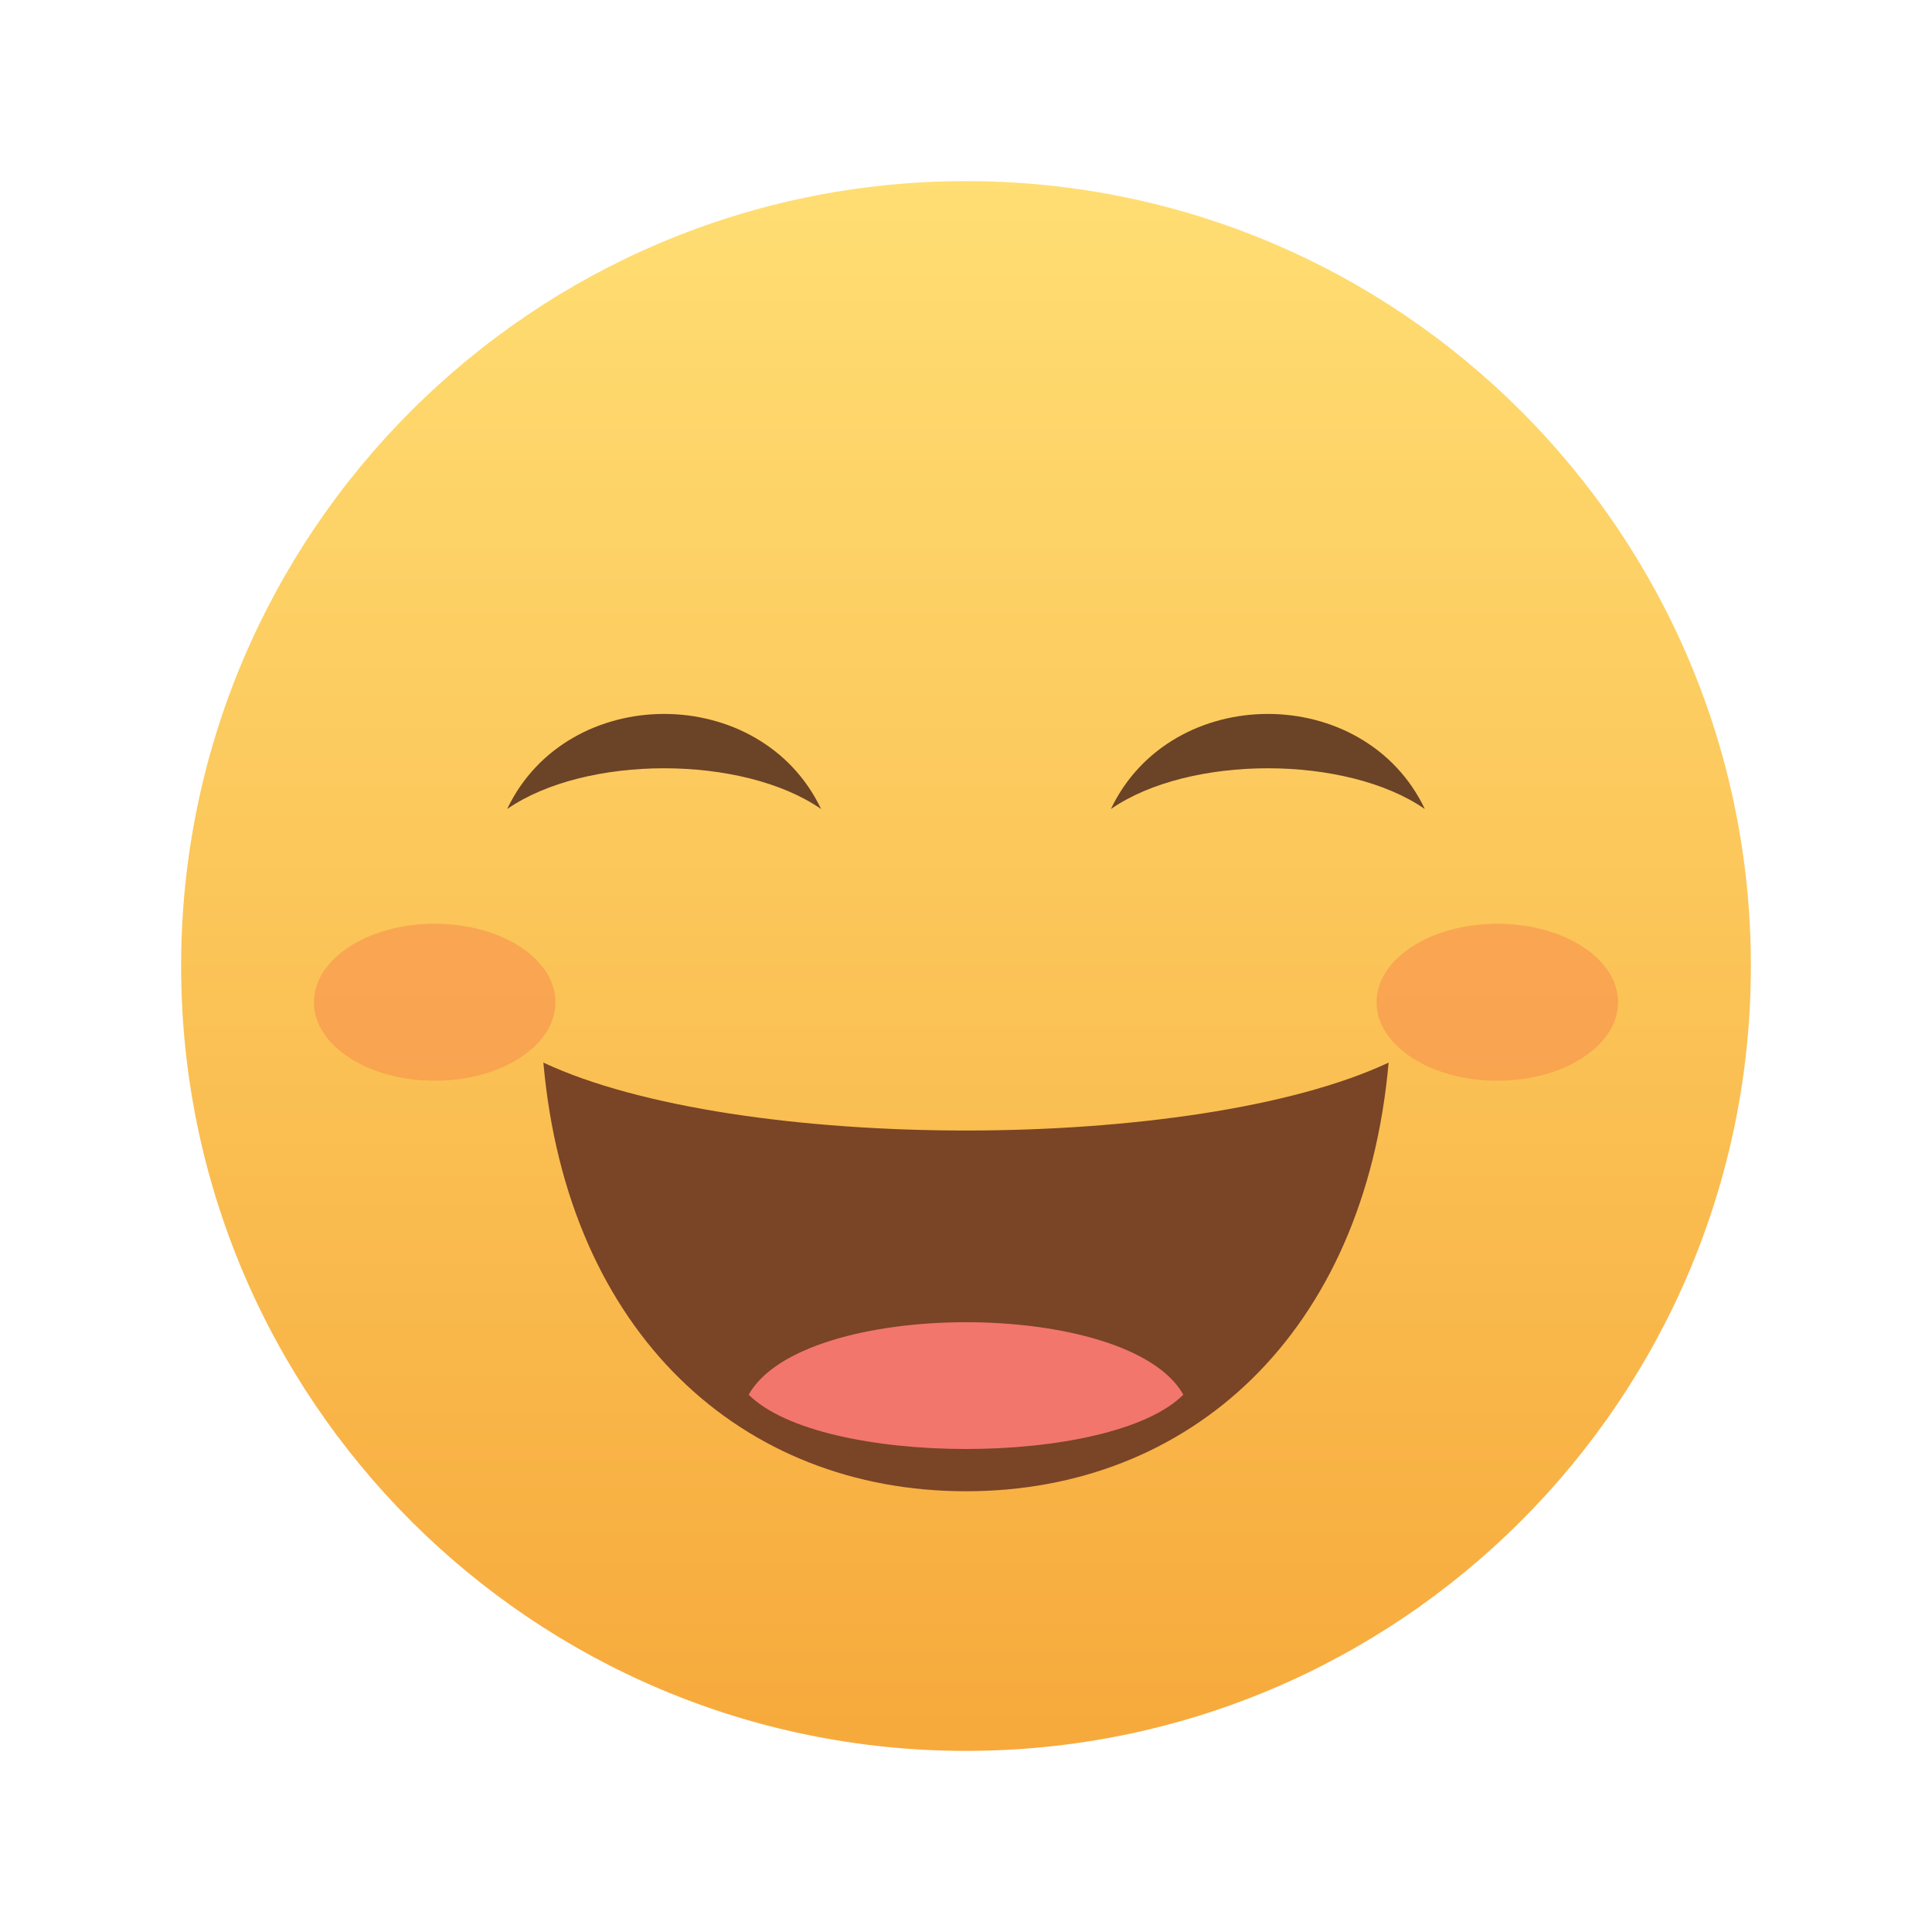
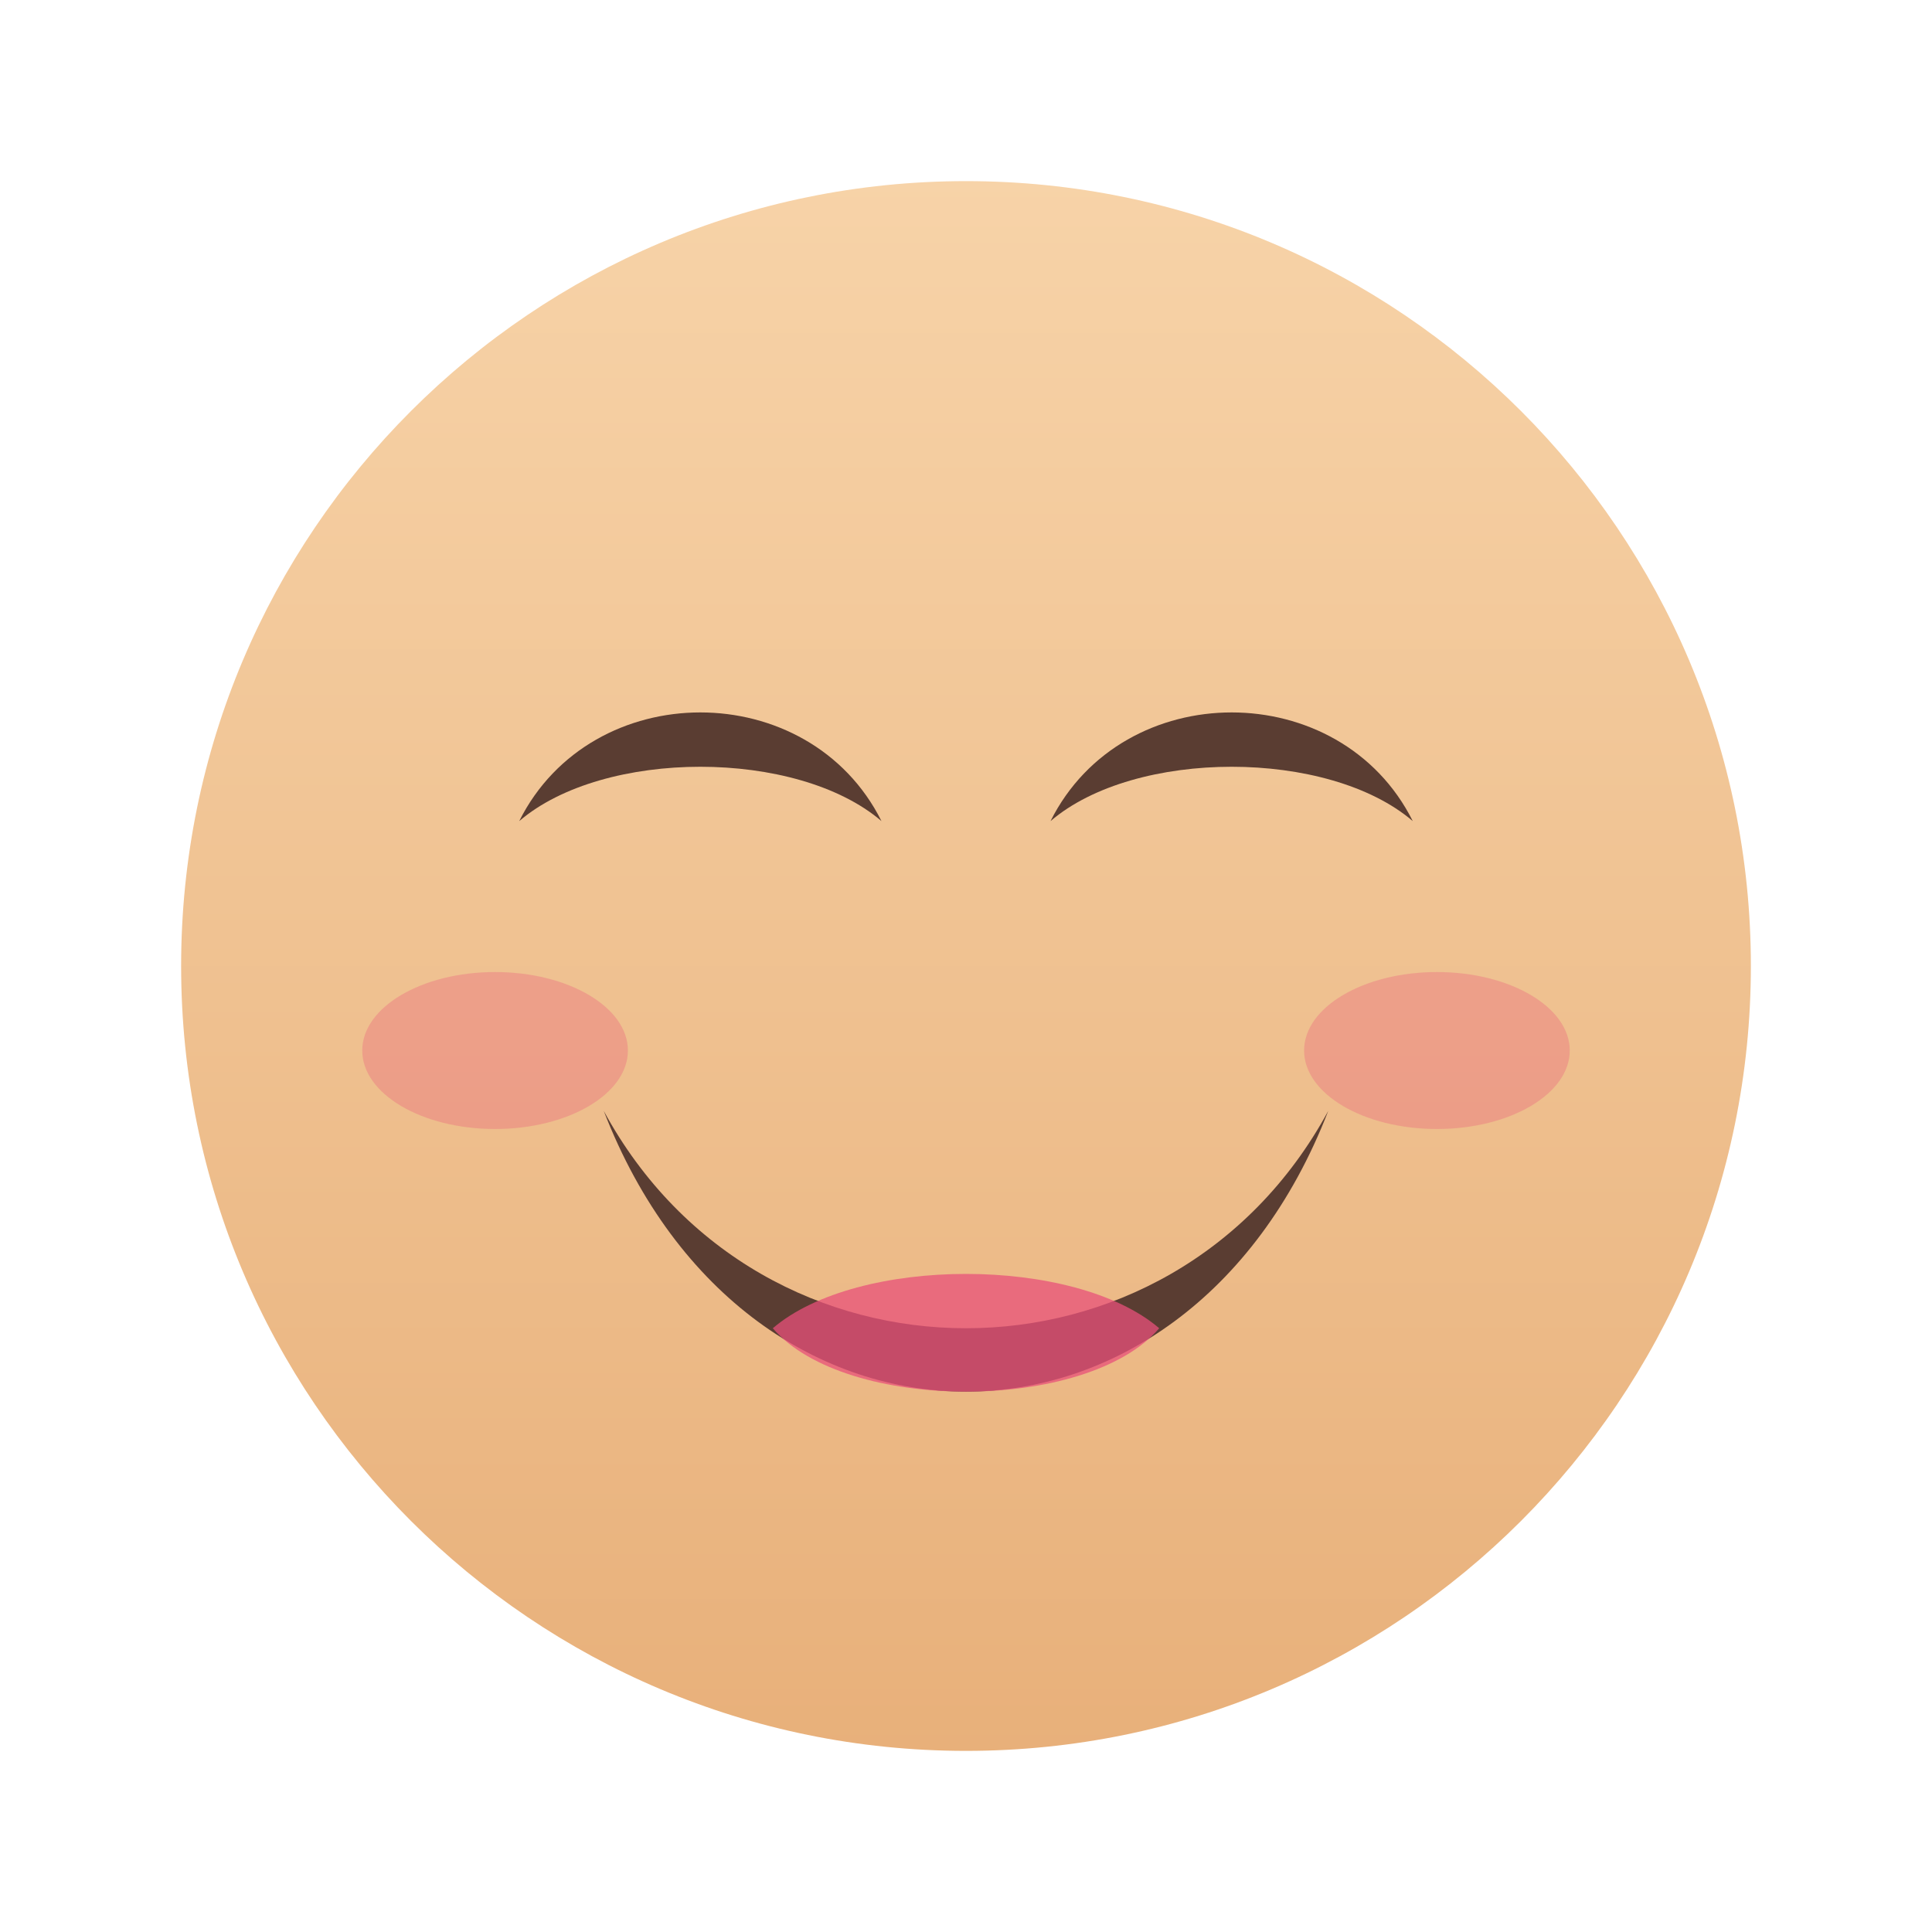
<svg xmlns="http://www.w3.org/2000/svg" viewBox="0 0 32 32">
  <defs>
    <linearGradient id="mjoy-a" x1="0" y1="0" x2="0" y2="1">
-       <stop offset="0" stop-color="#FFDE73" />
-       <stop offset="1" stop-color="#F7A93B" />
+       <stop offset="0" stop-color="#F7D3A8" />
+       <stop offset="1" stop-color="#E8B07A" />
    </linearGradient>
  </defs>
  <circle cx="16" cy="16" r="13" fill="url(#mjoy-a)" />
-   <path d="M8.4 13.4C9.4 11.3 12.6 11.3 13.6 13.4C12.3 12.5 9.7 12.5 8.4 13.4Z" fill="#6B4326" />
-   <path d="M18.4 13.4C19.4 11.3 22.6 11.3 23.6 13.4C22.3 12.5 19.7 12.5 18.4 13.4Z" fill="#6B4326" />
-   <ellipse cx="7.2" cy="16.6" rx="2" ry="1.3" fill="#F78D4C" opacity="0.55" />
-   <ellipse cx="24.8" cy="16.6" rx="2" ry="1.3" fill="#F78D4C" opacity="0.55" />
-   <path d="M9 17.6C12.2 19.1 19.8 19.1 23 17.6C22.6 22.1 19.7 24.7 16 24.7C12.3 24.7 9.4 22.1 9 17.6Z" fill="#7A4426" />
-   <path d="M12.4 23.1C13.3 21.5 18.7 21.5 19.6 23.1C18.4 24.3 13.6 24.3 12.4 23.1Z" fill="#F2766B" />
+   <path d="M8.6 13.6C9.8 11.2 13.4 11.2 14.6 13.6C13.2 12.4 10 12.4 8.6 13.6Z" fill="#5A3D32" />
+   <path d="M17.4 13.6C18.6 11.2 22.2 11.2 23.4 13.6C22 12.4 18.8 12.4 17.4 13.6Z" fill="#5A3D32" />
+   <ellipse cx="8.2" cy="17.4" rx="2.2" ry="1.3" fill="#E8507A" opacity="0.3" />
+   <ellipse cx="23.8" cy="17.4" rx="2.2" ry="1.3" fill="#E8507A" opacity="0.3" />
+   <path d="M10 18.4C12.6 23.2 19.4 23.2 22 18.4C19.6 24.6 12.4 24.6 10 18.4Z" fill="#5A3D32" />
+   <path d="M12.8 22C14.2 20.8 17.8 20.8 19.2 22C18 23.4 14 23.4 12.8 22Z" fill="#E8507A" opacity="0.75" />
</svg>
